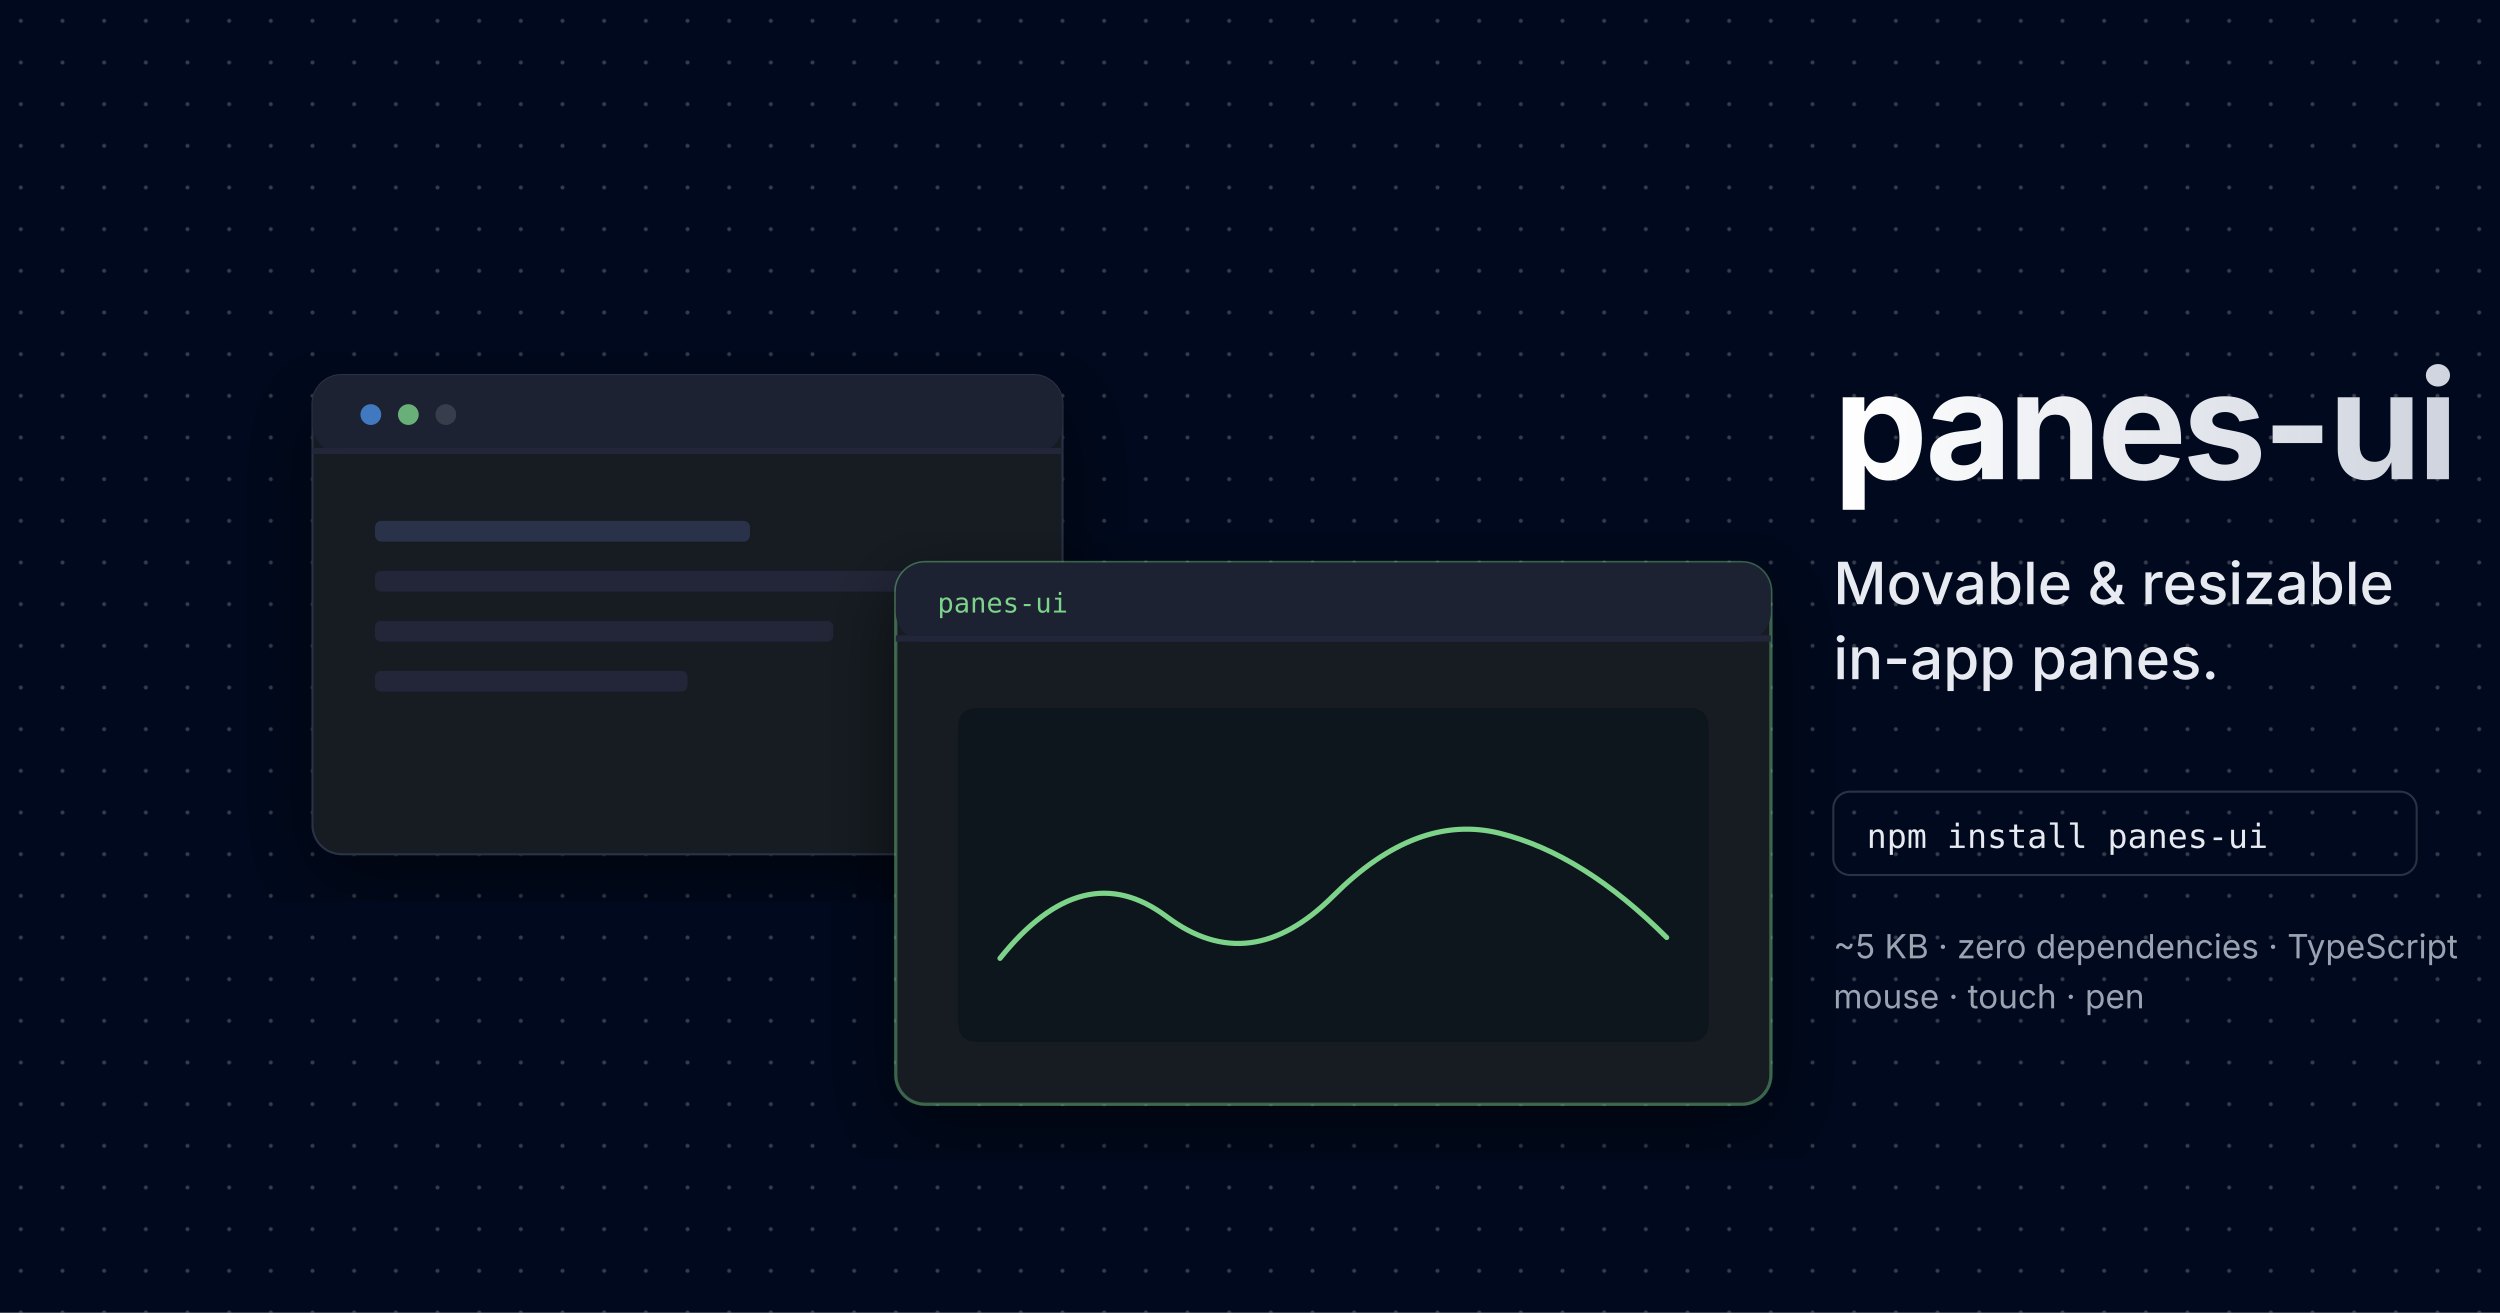
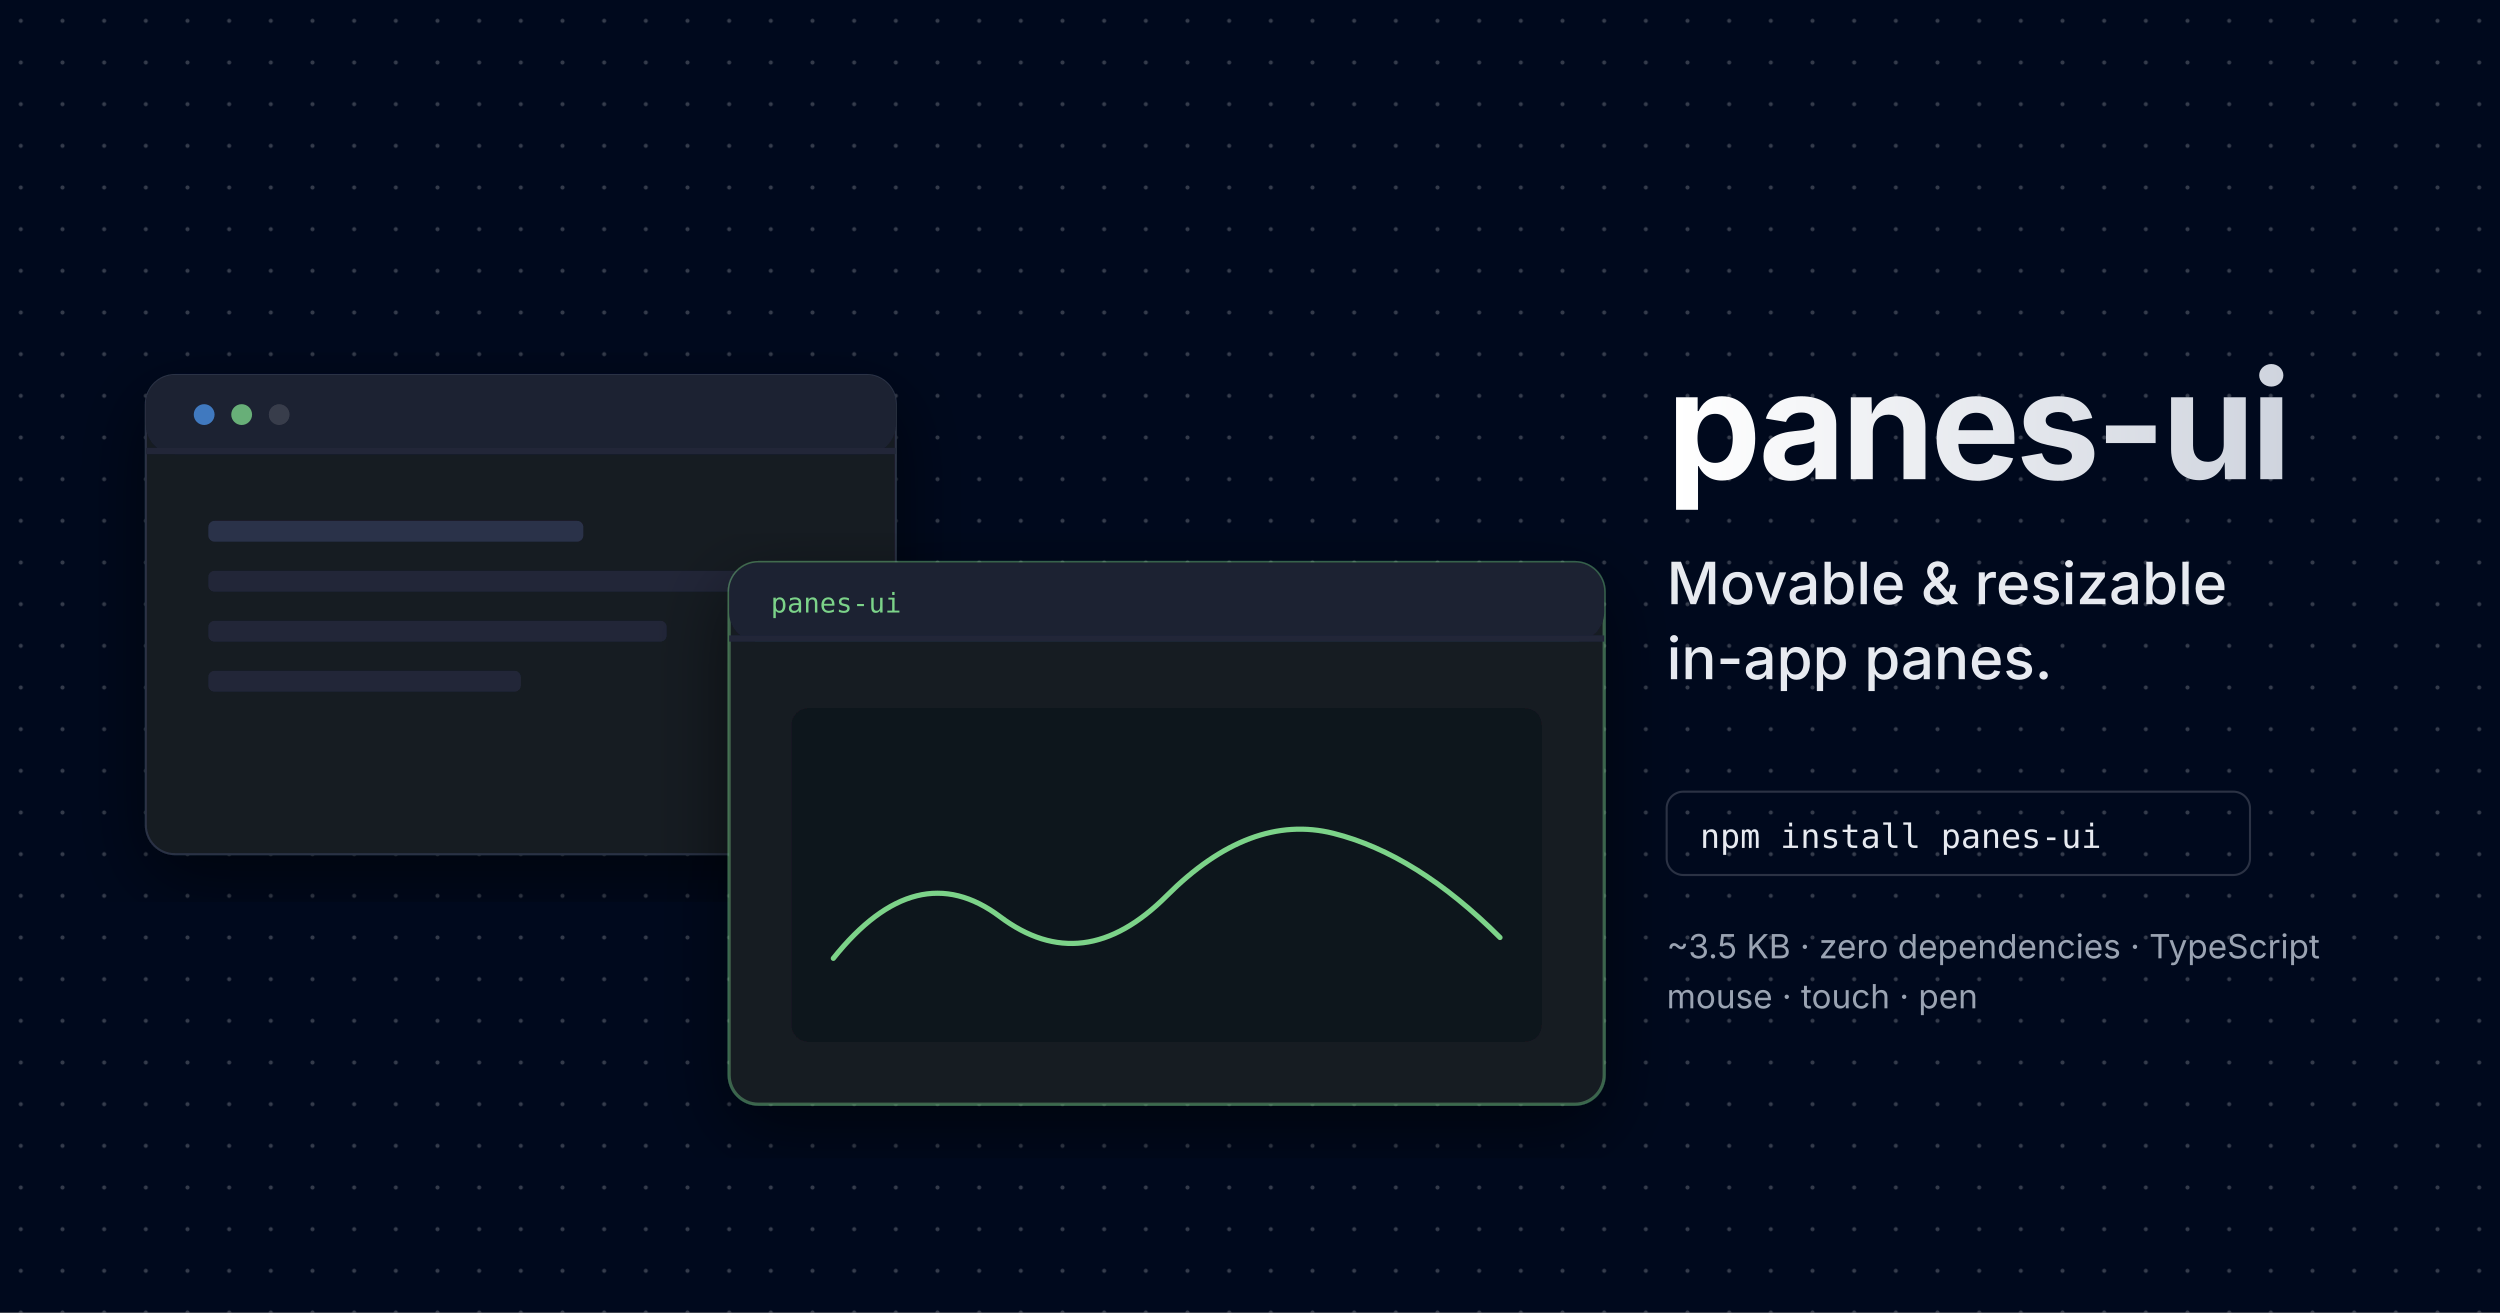
<svg xmlns="http://www.w3.org/2000/svg" viewBox="0 0 1200 630" width="1200" height="630">
  <defs>
    <pattern id="dots" x="0" y="0" width="20" height="20" patternUnits="userSpaceOnUse">
      <rect width="20" height="20" fill="#00091d" />
      <circle cx="10" cy="10" r="1" fill="#ffffff33" />
    </pattern>
    <filter id="shadow" x="-10%" y="-10%" width="120%" height="120%">
      <feDropShadow dx="0" dy="12" stdDeviation="18" flood-color="#000" flood-opacity="0.55" />
    </filter>
    <linearGradient id="titleGrad" x1="0" y1="0" x2="1" y2="0">
      <stop offset="0%" stop-color="#ffffff" />
      <stop offset="100%" stop-color="#cfd4de" />
    </linearGradient>
  </defs>
  <rect width="1200" height="630" fill="#000000" />
  <rect width="1200" height="630" fill="url(#dots)" />
-   <g filter="url(#shadow)">
-     <rect x="150" y="180" width="360" height="230" rx="14" fill="#161a23" stroke="#2b3244" stroke-width="1" />
-     <rect x="150" y="180" width="360" height="38" rx="14" fill="#1b2030" />
-     <rect x="150" y="215" width="360" height="3" fill="#222838" />
-     <circle cx="178" cy="199" r="5" fill="#4a90e2" opacity="0.8" />
-     <circle cx="196" cy="199" r="5" fill="#7bd389" opacity="0.8" />
-     <circle cx="214" cy="199" r="5" fill="#ffffff22" />
-     <rect x="180" y="250" width="180" height="10" rx="3" fill="#2a3148" />
-     <rect x="180" y="274" width="260" height="10" rx="3" fill="#222838" />
-     <rect x="180" y="298" width="220" height="10" rx="3" fill="#222838" />
-     <rect x="180" y="322" width="150" height="10" rx="3" fill="#222838" />
-   </g>
-   <g filter="url(#shadow)">
-     <rect x="430" y="270" width="420" height="260" rx="14" fill="#161a23" stroke="rgba(123,211,137,0.4)" stroke-width="1.5" />
-     <rect x="430" y="270" width="420" height="38" rx="14" fill="#1b2030" />
-     <rect x="430" y="305" width="420" height="3" fill="#222838" />
-     <text x="450" y="294" font-family="ui-monospace, Menlo, monospace" font-size="13" fill="#7bd389">panes-ui</text>
-     <rect x="460" y="340" width="360" height="160" rx="8" fill="#0f121a" />
-     <path d="M480 460 Q520 410 560 440 T640 430 T720 400 T800 450" stroke="#7bd389" stroke-width="2.5" fill="none" stroke-linecap="round" />
+   <g transform="translate(-80, 0)">
+     <g filter="url(#shadow)">
+       <rect x="150" y="180" width="360" height="230" rx="14" fill="#161a23" stroke="#2b3244" stroke-width="1" />
+       <rect x="150" y="180" width="360" height="38" rx="14" fill="#1b2030" />
+       <rect x="150" y="215" width="360" height="3" fill="#222838" />
+       <circle cx="178" cy="199" r="5" fill="#4a90e2" opacity="0.8" />
+       <circle cx="196" cy="199" r="5" fill="#7bd389" opacity="0.8" />
+       <circle cx="214" cy="199" r="5" fill="#ffffff22" />
+       <rect x="180" y="250" width="180" height="10" rx="3" fill="#2a3148" />
+       <rect x="180" y="274" width="260" height="10" rx="3" fill="#222838" />
+       <rect x="180" y="298" width="220" height="10" rx="3" fill="#222838" />
+       <rect x="180" y="322" width="150" height="10" rx="3" fill="#222838" />
+     </g>
+     <g filter="url(#shadow)">
+       <rect x="430" y="270" width="420" height="260" rx="14" fill="#161a23" stroke="rgba(123,211,137,0.4)" stroke-width="1.5" />
+       <rect x="430" y="270" width="420" height="38" rx="14" fill="#1b2030" />
+       <rect x="430" y="305" width="420" height="3" fill="#222838" />
+       <text x="450" y="294" font-family="ui-monospace, Menlo, monospace" font-size="13" fill="#7bd389">panes-ui</text>
+       <rect x="460" y="340" width="360" height="160" rx="8" fill="#0f121a" />
+       <path d="M480 460 Q520 410 560 440 T640 430 T720 400 T800 450" stroke="#7bd389" stroke-width="2.5" fill="none" stroke-linecap="round" />
+     </g>
  </g>
  <g>
-     <text x="880" y="230" font-family="-apple-system, system-ui, sans-serif" font-size="72" font-weight="700" fill="url(#titleGrad)" letter-spacing="-2">panes-ui</text>
-     <text x="880" y="290" font-family="-apple-system, system-ui, sans-serif" font-size="28" fill="#e7eaf0" font-weight="500">Movable &amp; resizable</text>
-     <text x="880" y="326" font-family="-apple-system, system-ui, sans-serif" font-size="28" fill="#e7eaf0" font-weight="500">in-app panes.</text>
-     <g transform="translate(880, 380)">
+     <text x="800" y="230" font-family="-apple-system, system-ui, sans-serif" font-size="72" font-weight="700" fill="url(#titleGrad)" letter-spacing="-2">panes-ui</text>
+     <text x="800" y="290" font-family="-apple-system, system-ui, sans-serif" font-size="28" fill="#e7eaf0" font-weight="500">Movable &amp; resizable</text>
+     <text x="800" y="326" font-family="-apple-system, system-ui, sans-serif" font-size="28" fill="#e7eaf0" font-weight="500">in-app panes.</text>
+     <g transform="translate(800, 380)">
      <rect width="280" height="40" rx="8" fill="none" stroke="#2b3244" stroke-width="1" />
      <text x="16" y="27" font-family="ui-monospace, Menlo, monospace" font-size="16" fill="#e7eaf0">npm install panes-ui</text>
    </g>
-     <text x="880" y="460" font-family="-apple-system, system-ui, sans-serif" font-size="16" fill="#9aa3b2">~5 KB · zero dependencies · TypeScript</text>
-     <text x="880" y="484" font-family="-apple-system, system-ui, sans-serif" font-size="16" fill="#9aa3b2">mouse · touch · pen</text>
+     <text x="800" y="460" font-family="-apple-system, system-ui, sans-serif" font-size="16" fill="#9aa3b2">~3.5 KB · zero dependencies · TypeScript</text>
+     <text x="800" y="484" font-family="-apple-system, system-ui, sans-serif" font-size="16" fill="#9aa3b2">mouse · touch · pen</text>
  </g>
</svg>
